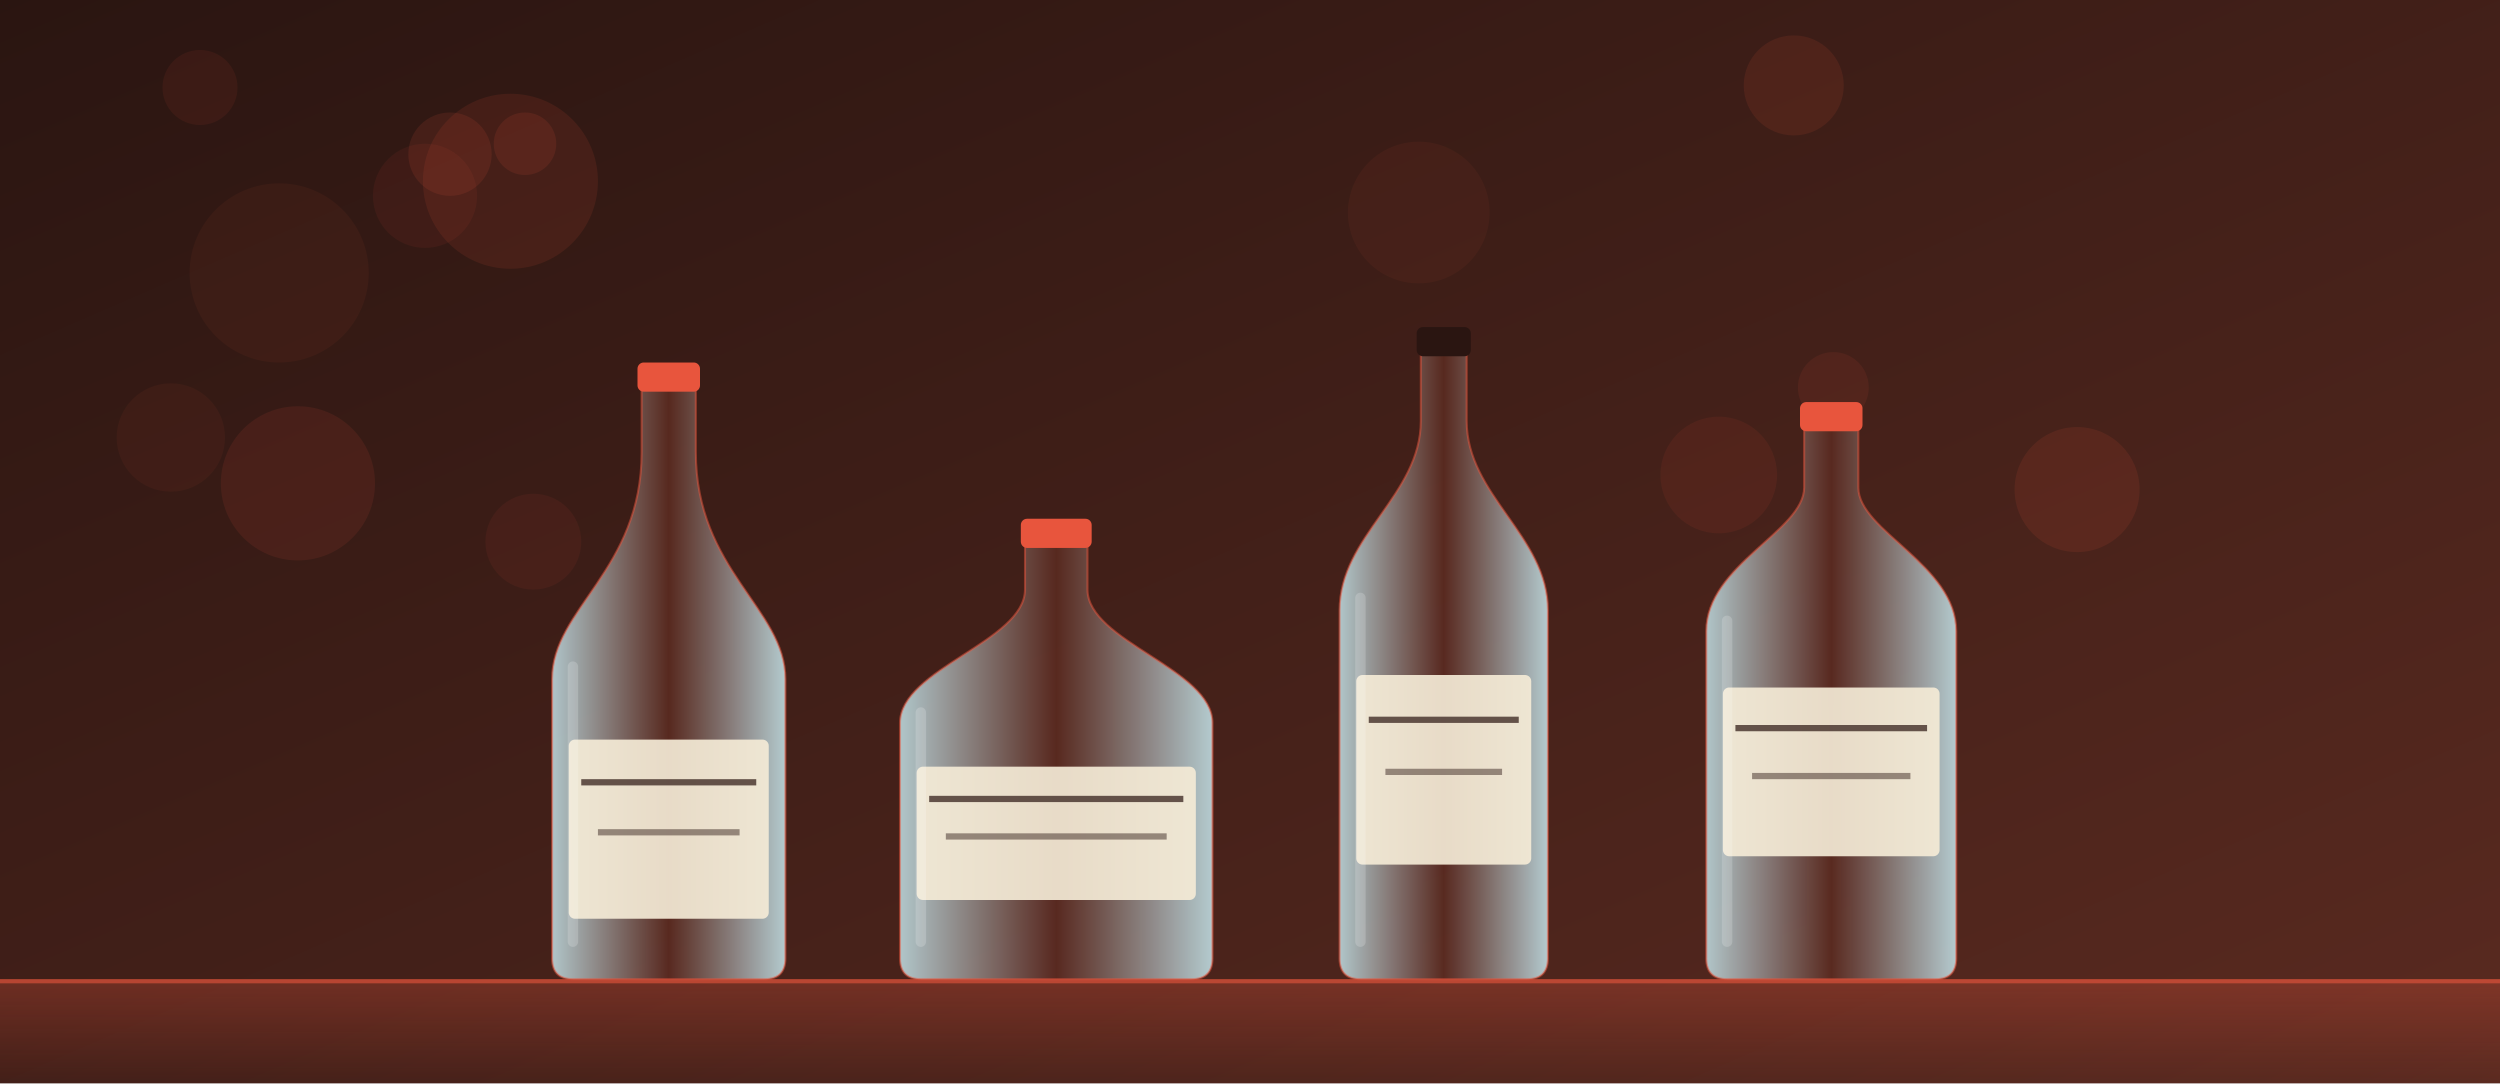
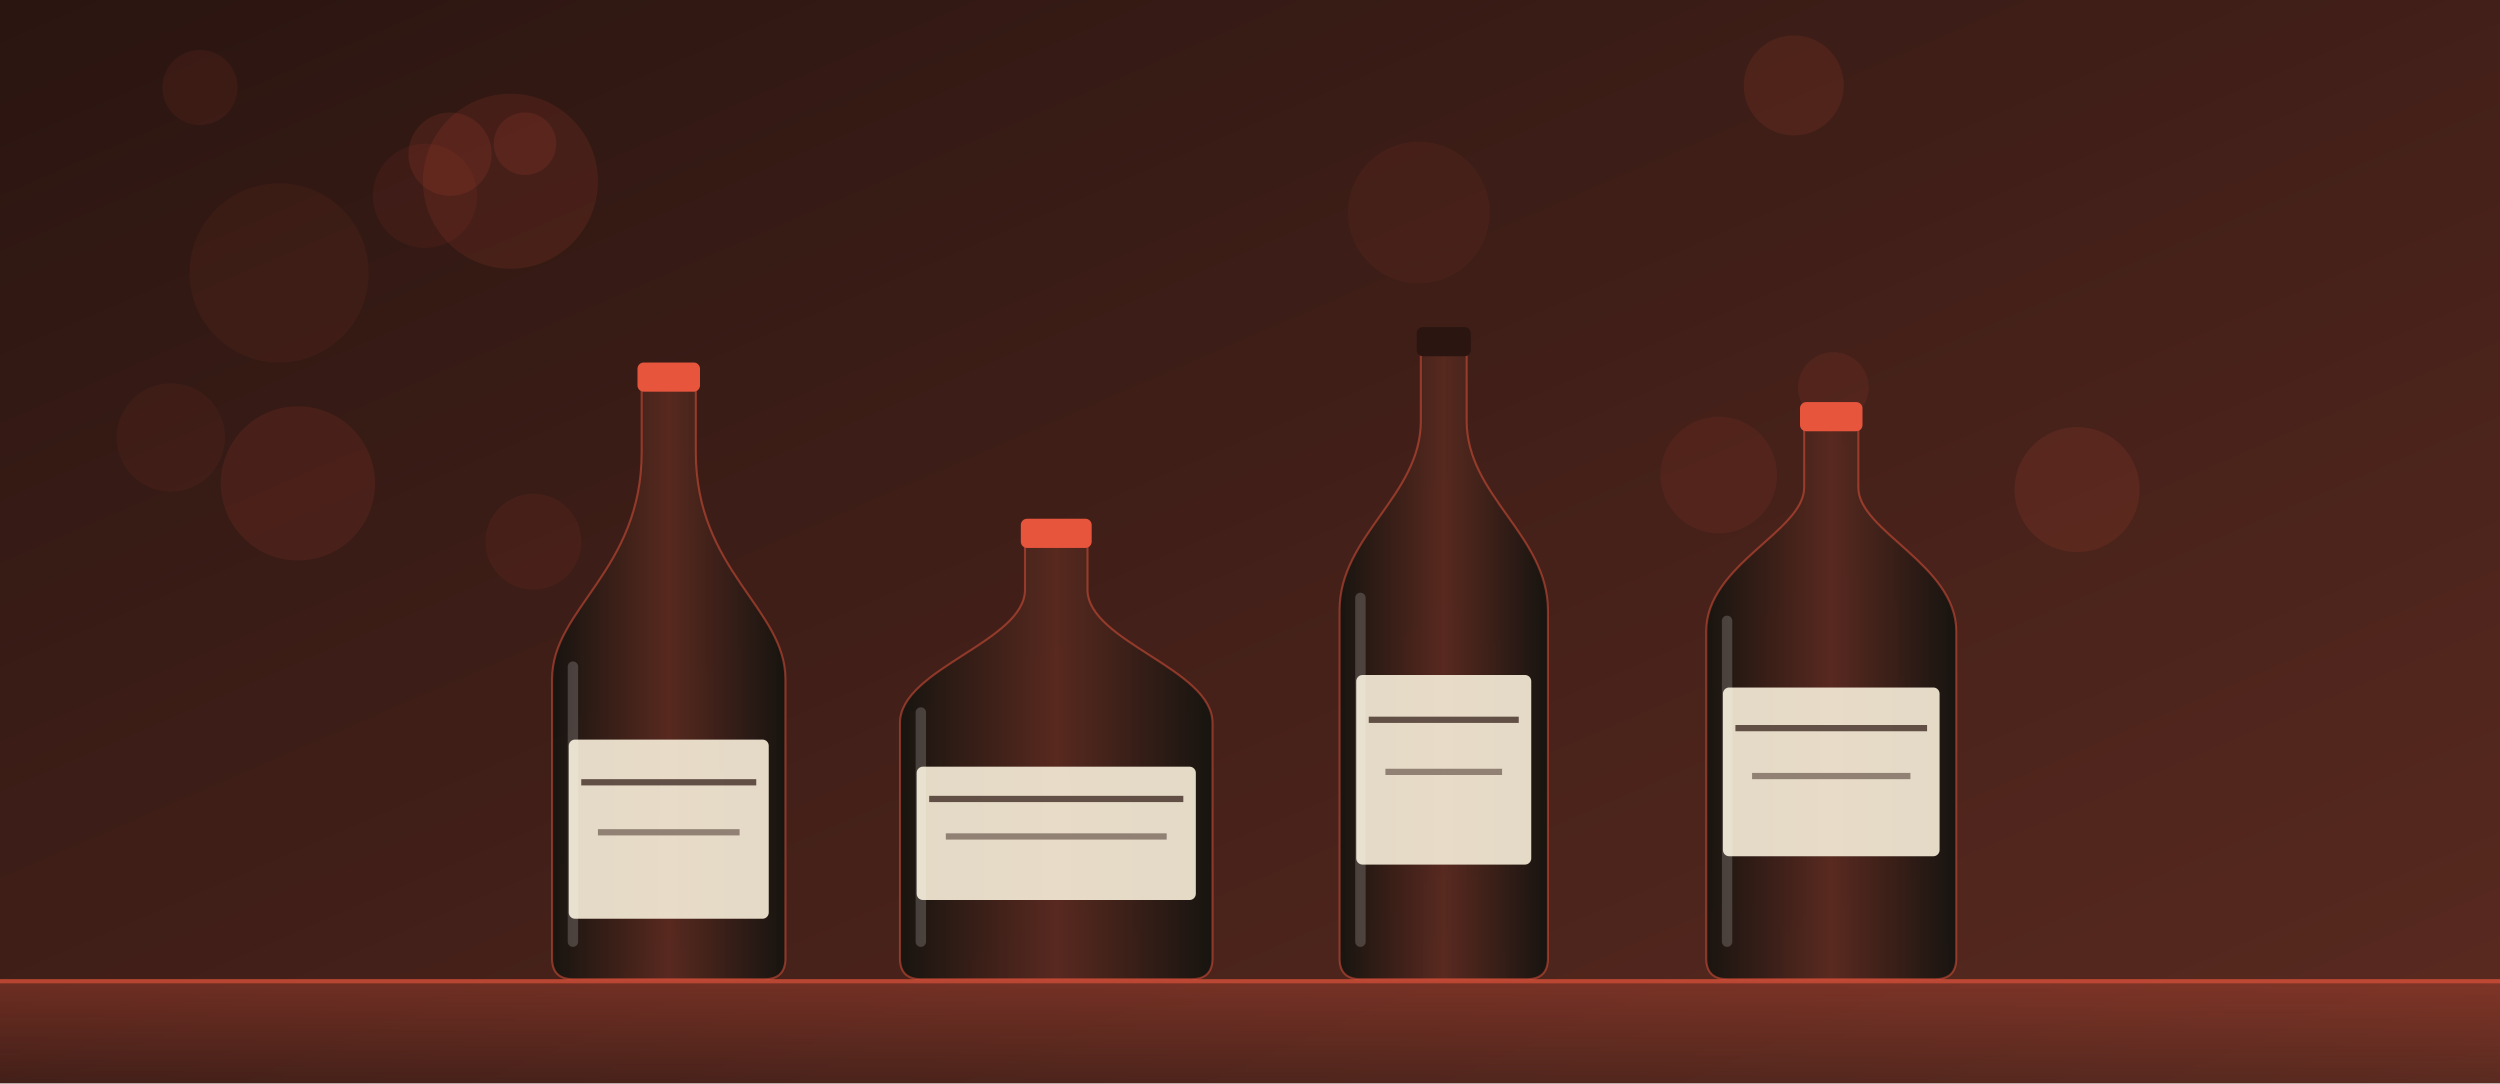
<svg xmlns="http://www.w3.org/2000/svg" viewBox="0 0 1200 520" role="img" aria-label="Иллюстрация: Alco-Skupka">
  <defs>
    <linearGradient id="bg" x1="0" y1="0" x2="1" y2="1">
      <stop offset="0" stop-color="#2a1511" />
      <stop offset="1" stop-color="#5a2a20" />
    </linearGradient>
    <linearGradient id="glass" x1="0" y1="0" x2="1" y2="0">
-       <stop offset="0" stop-color="#b9d3d8" stop-opacity=".92" />
+       <stop offset="0" stop-color="#14130f" stop-opacity=".92" />
      <stop offset=".5" stop-color="#5a2a20" stop-opacity=".9" />
-       <stop offset="1" stop-color="#b9d3d8" stop-opacity=".95" />
+       <stop offset="1" stop-color="#14130f" stop-opacity=".95" />
    </linearGradient>
    <linearGradient id="floor" x1="0" y1="0" x2="0" y2="1">
      <stop offset="0" stop-color="#e8553d" stop-opacity=".28" />
      <stop offset="1" stop-color="#e8553d" stop-opacity="0" />
    </linearGradient>
  </defs>
  <rect width="1200" height="520" fill="url(#bg)" />
  <circle cx="681" cy="102" r="34" fill="#e8553d" fill-opacity="0.06" />
  <circle cx="134" cy="131" r="43" fill="#e8553d" fill-opacity="0.06" />
  <circle cx="245" cy="87" r="42" fill="#e8553d" fill-opacity="0.11" />
  <circle cx="861" cy="41" r="24" fill="#e8553d" fill-opacity="0.11" />
  <circle cx="997" cy="235" r="30" fill="#e8553d" fill-opacity="0.11" />
  <circle cx="825" cy="228" r="28" fill="#e8553d" fill-opacity="0.08" />
  <circle cx="880" cy="186" r="17" fill="#e8553d" fill-opacity="0.09" />
  <circle cx="204" cy="94" r="25" fill="#e8553d" fill-opacity="0.07" />
  <circle cx="256" cy="260" r="23" fill="#e8553d" fill-opacity="0.07" />
  <circle cx="82" cy="210" r="26" fill="#e8553d" fill-opacity="0.06" />
  <circle cx="252" cy="69" r="15" fill="#e8553d" fill-opacity="0.12" />
  <circle cx="96" cy="42" r="18" fill="#e8553d" fill-opacity="0.08" />
  <circle cx="216" cy="74" r="20" fill="#e8553d" fill-opacity="0.12" />
  <circle cx="143" cy="232" r="37" fill="#e8553d" fill-opacity="0.10" />
  <rect x="0" y="470" width="1200" height="50" fill="url(#floor)" />
  <rect x="0" y="470" width="1200" height="2" fill="#e8553d" fill-opacity=".6" />
  <path d="M308 182 L334 182 L334 217 C334 274 377 292 377 326 L377 460 Q377 470 367 470 L275 470 Q265 470 265 460 L265 326 C265 292 308 274 308 217 Z" fill="url(#glass)" stroke="#e8553d" stroke-opacity=".5" />
  <rect x="306" y="174" width="30" height="14" rx="3" fill="#e8553d" />
  <rect x="273" y="355" width="96" height="86" rx="3" fill="#f4ead6" fill-opacity=".92" />
  <rect x="279" y="374" width="84" height="3" fill="#2a1511" fill-opacity=".7" />
  <rect x="287" y="398" width="68" height="3" fill="#2a1511" fill-opacity=".45" />
  <path d="M275 320 L275 452" stroke="#fff" stroke-opacity=".18" stroke-width="5" stroke-linecap="round" />
  <path d="M492 257 L522 257 L522 283 C522 308 582 321 582 347 L582 460 Q582 470 572 470 L442 470 Q432 470 432 460 L432 347 C432 321 492 308 492 283 Z" fill="url(#glass)" stroke="#e8553d" stroke-opacity=".5" />
  <rect x="490" y="249" width="34" height="14" rx="3" fill="#e8553d" />
  <rect x="440" y="368" width="134" height="64" rx="3" fill="#f4ead6" fill-opacity=".92" />
  <rect x="446" y="382" width="122" height="3" fill="#2a1511" fill-opacity=".7" />
  <rect x="454" y="400" width="106" height="3" fill="#2a1511" fill-opacity=".45" />
  <path d="M442 342 L442 452" stroke="#fff" stroke-opacity=".18" stroke-width="5" stroke-linecap="round" />
  <path d="M682 165 L704 165 L704 202 C704 238 743 257 743 293 L743 460 Q743 470 733 470 L653 470 Q643 470 643 460 L643 293 C643 257 682 238 682 202 Z" fill="url(#glass)" stroke="#e8553d" stroke-opacity=".5" />
  <rect x="680" y="157" width="26" height="14" rx="3" fill="#2a1511" />
  <rect x="651" y="324" width="84" height="91" rx="3" fill="#f4ead6" fill-opacity=".92" />
  <rect x="657" y="344" width="72" height="3" fill="#2a1511" fill-opacity=".7" />
  <rect x="665" y="369" width="56" height="3" fill="#2a1511" fill-opacity=".45" />
  <path d="M653 287 L653 452" stroke="#fff" stroke-opacity=".18" stroke-width="5" stroke-linecap="round" />
  <path d="M866 201 L892 201 L892 234 C892 255 939 271 939 303 L939 460 Q939 470 929 470 L829 470 Q819 470 819 460 L819 303 C819 271 866 255 866 234 Z" fill="url(#glass)" stroke="#e8553d" stroke-opacity=".5" />
  <rect x="864" y="193" width="30" height="14" rx="3" fill="#e8553d" />
  <rect x="827" y="330" width="104" height="81" rx="3" fill="#f4ead6" fill-opacity=".92" />
  <rect x="833" y="348" width="92" height="3" fill="#2a1511" fill-opacity=".7" />
  <rect x="841" y="371" width="76" height="3" fill="#2a1511" fill-opacity=".45" />
  <path d="M829 298 L829 452" stroke="#fff" stroke-opacity=".18" stroke-width="5" stroke-linecap="round" />
</svg>
